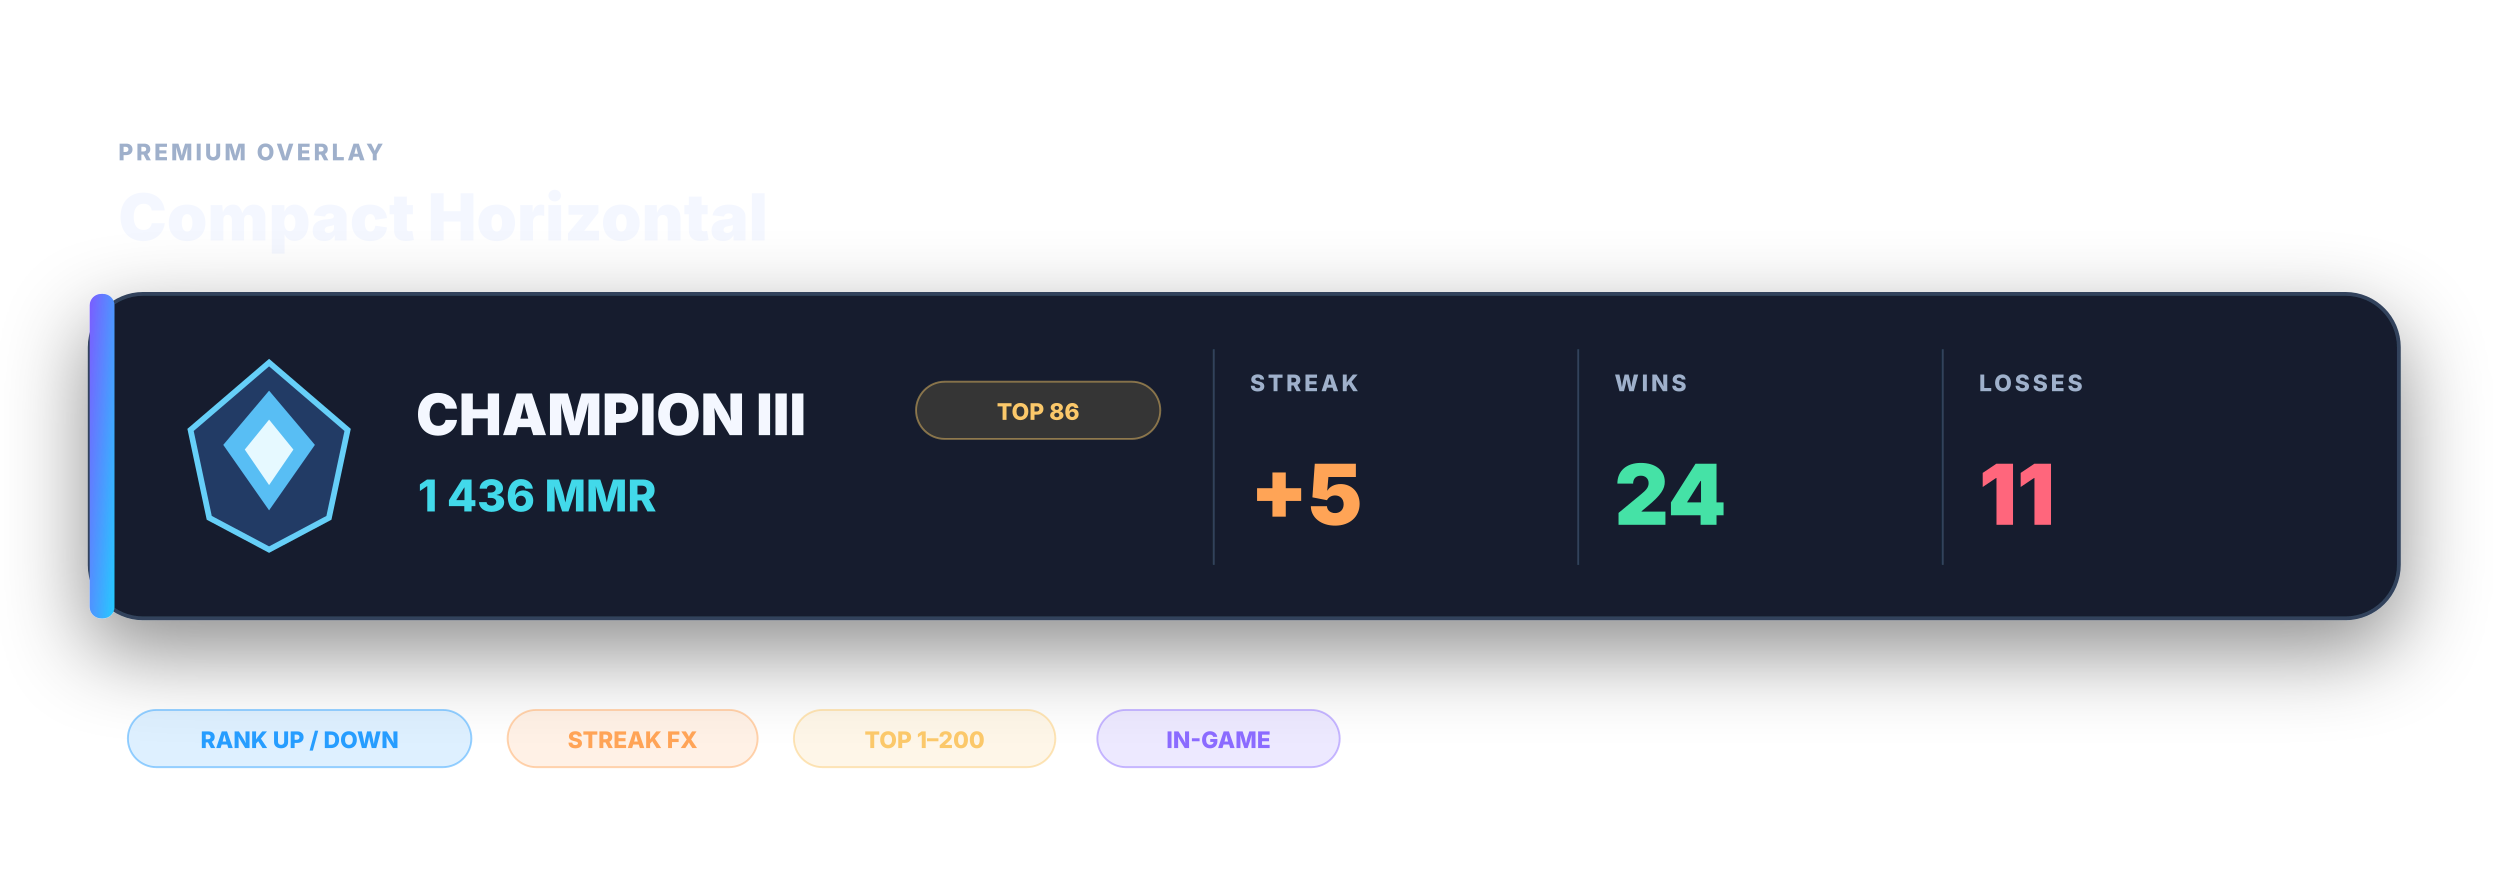
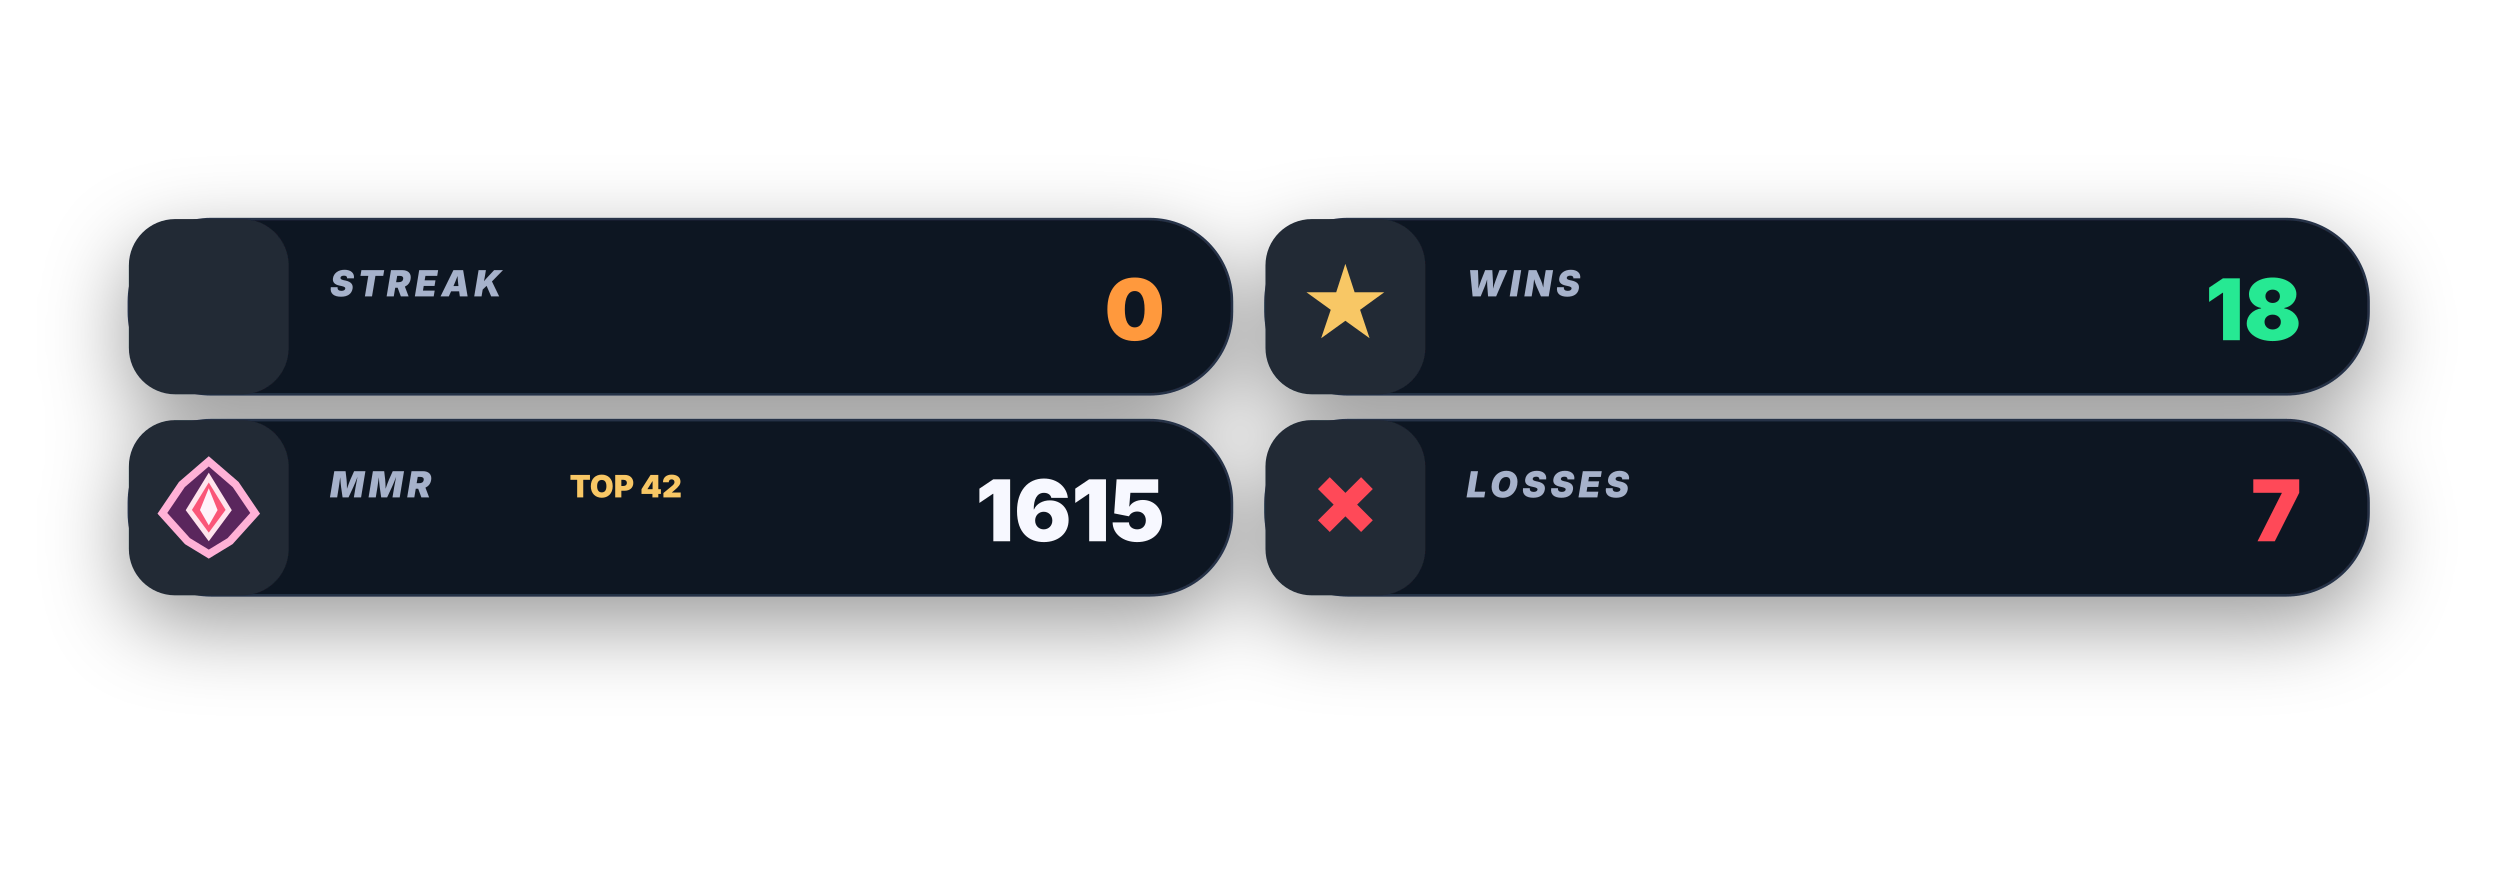
- <svg xmlns="http://www.w3.org/2000/svg" width="1310" height="460" viewBox="0 0 1310 460" fill="none" role="img">
+ <svg xmlns="http://www.w3.org/2000/svg" width="970" height="340" viewBox="0 0 970 340" fill="none">
  <defs>
-     <linearGradient id="win" x1="0" y1="0" x2="1" y2="1">
-       <stop stop-color="#1F334E" />
-       <stop offset="1" stop-color="#111926" />
+     <filter id="soft" x="-35%" y="-80%" width="170%" height="260%">
+       <feDropShadow dx="0" dy="11" stdDeviation="16" flood-color="#000" flood-opacity=".4" />
+     </filter>
+     <linearGradient id="gb" x1="0" y1="0" x2="1" y2="1">
+       <stop stop-color="#263754" />
+       <stop offset="1" stop-color="#0A1423" />
    </linearGradient>
-     <linearGradient id="accent" x1="0" y1="0" x2="1" y2="1">
-       <stop stop-color="#7B5CFF" />
-       <stop offset="1" stop-color="#24CBFF" />
+     <linearGradient id="ring" x1="0" y1="0" x2="1" y2="1">
+       <stop stop-color="#52FFB9" />
+       <stop offset=".5" stop-color="#FDFB66" />
+       <stop offset="1" stop-color="#FFB44E" />
    </linearGradient>
-     <linearGradient id="gold" x1="0" y1="0" x2="1" y2="1">
-       <stop stop-color="#D68E3D" />
-       <stop offset=".5" stop-color="#FFDF96" />
-       <stop offset="1" stop-color="#BF782F" />
-     </linearGradient>
-     <filter id="shadow" x="-30%" y="-50%" width="170%" height="220%">
-       <feDropShadow dx="0" dy="16" stdDeviation="22" flood-color="#000000" flood-opacity=".45" />
-     </filter>
  </defs>
-   <text x="62" y="84" font-size="12" fill="#9FB0CB" font-family="Montserrat,Inter,Arial,sans-serif" font-weight="800" text-anchor="start" letter-spacing="1.5">PREMIUM OVERLAY</text>
-   <text x="62" y="126" font-size="34" fill="#F4F7FF" font-family="Montserrat,Inter,Arial,sans-serif" font-weight="900" text-anchor="start">Compact Horizontal</text>
-   <g filter="url(#shadow)">
-     <rect x="47" y="154" width="1210" height="170" rx="28" fill="#131D2D" stroke="#32435C" stroke-width="2" />
-     <rect x="47" y="154" width="13" height="170" rx="6" fill="url(#accent)" stroke="none" stroke-width="1" />
-     <path d="M 141 190 L 182.16 225.28 L 172.36 271.34 L 141 288 L 109.64 271.34 L 99.84 225.28 Z" fill="#233B65" stroke="#66CFF8" stroke-width="3" />
-     <path d="M 141 204.7 L 165.01 233.12 L 141 267.42 L 116.99 233.12 Z" fill="#58BEF4" />
-     <path d="M 141 219.89 L 153.74 235.57 L 141 254.19 L 128.26 235.57 Z" fill="#E6F9FF" />
-     <text x="218" y="228" font-size="30" fill="#F4F7FF" font-family="Montserrat,Inter,Arial,sans-serif" font-weight="900" text-anchor="start">CHAMPION III</text>
-     <text x="219" y="268" font-size="23" fill="#42D9EA" font-family="Montserrat,Inter,Arial,sans-serif" font-weight="800" text-anchor="start">1 436 MMR</text>
-     <rect x="480" y="200" width="128" height="30" rx="15" fill="#FBC86A26" stroke="#FBC86A77" stroke-width="1" />
-     <text x="544" y="220" font-size="12" fill="#FBC86A" font-family="Montserrat,Inter,Arial,sans-serif" font-weight="800" text-anchor="middle">TOP 86</text>
-     <line x1="636" y1="183" x2="636" y2="296" stroke="#32435C" stroke-width="1" />
-     <text x="655" y="205" font-size="12" fill="#9FB0CB" font-family="Montserrat,Inter,Arial,sans-serif" font-weight="800" text-anchor="start" letter-spacing="1.5">STREAK</text>
-     <text x="655" y="275" font-size="44" fill="#FFA457" font-family="Montserrat,Inter,Arial,sans-serif" font-weight="900" text-anchor="start">+5</text>
-     <line x1="827" y1="183" x2="827" y2="296" stroke="#32435C" stroke-width="1" />
-     <text x="846" y="205" font-size="12" fill="#9FB0CB" font-family="Montserrat,Inter,Arial,sans-serif" font-weight="800" text-anchor="start" letter-spacing="1.5">WINS</text>
-     <text x="846" y="275" font-size="44" fill="#44E2A6" font-family="Montserrat,Inter,Arial,sans-serif" font-weight="900" text-anchor="start">24</text>
-     <line x1="1018" y1="183" x2="1018" y2="296" stroke="#32435C" stroke-width="1" />
-     <text x="1037" y="205" font-size="12" fill="#9FB0CB" font-family="Montserrat,Inter,Arial,sans-serif" font-weight="800" text-anchor="start" letter-spacing="1.5">LOSSES</text>
-     <text x="1037" y="275" font-size="44" fill="#FF667C" font-family="Montserrat,Inter,Arial,sans-serif" font-weight="900" text-anchor="start">11</text>
+   <g filter="url(#soft)">
+     <rect x="50" y="85" width="428" height="68" rx="32" fill="#111721" stroke="#253147" />
+     <rect x="50" y="85" width="62" height="68" rx="18" fill="#202936" stroke="none" />
+     <text x="128" y="115" fill="#A6B2CB" font-size="14" font-family="Montserrat,Inter,Arial,sans-serif" font-weight="900" text-anchor="start" font-style="italic" letter-spacing="1.6">STREAK</text>
+     <text x="452" y="132" fill="#FF993E" font-size="33" font-family="Montserrat,Inter,Arial,sans-serif" font-weight="950" text-anchor="end">0</text>
+     <rect x="50" y="163" width="428" height="68" rx="32" fill="#111721" stroke="#253147" />
+     <rect x="50" y="163" width="62" height="68" rx="18" fill="#202936" stroke="none" />
+     <path d="M81 179 L91.44 188 L99 199.16 L89.28 209.96 L81 215 L72.72 209.96 L63 199.16 L70.56 188Z" fill="#5A255D" stroke="#FFB1D6" stroke-width="3" />
+     <path d="M81 185.3L88.74 197.9L81 208.34L73.26 197.9Z" fill="#FA5678" stroke="#FFE4ED" stroke-width="2" />
+     <path d="M81 189.44L84.42 197.9L81 203.84L77.58 197.9Z" fill="#FFF2FA" />
+     <text x="128" y="193" fill="#A6B2CB" font-size="14" font-family="Montserrat,Inter,Arial,sans-serif" font-weight="900" text-anchor="start" font-style="italic" letter-spacing="1.6">MMR</text>
+     <text x="452" y="210" fill="#F7F8FF" font-size="33" font-family="Montserrat,Inter,Arial,sans-serif" font-weight="950" text-anchor="end">1615</text>
+     <text x="221" y="193" fill="#F8C765" font-size="12" font-family="Montserrat,Inter,Arial,sans-serif" font-weight="950" text-anchor="start">TOP 42</text>
+     <rect x="491" y="85" width="428" height="68" rx="32" fill="#111721" stroke="#253147" />
+     <rect x="491" y="85" width="62" height="68" rx="18" fill="#202936" stroke="none" />
+     <text x="522" y="131" fill="#F8C765" font-size="35" font-family="Montserrat,Inter,Arial,sans-serif" font-weight="900" text-anchor="middle">★</text>
+     <text x="569" y="115" fill="#A6B2CB" font-size="14" font-family="Montserrat,Inter,Arial,sans-serif" font-weight="900" text-anchor="start" font-style="italic" letter-spacing="1.6">WINS</text>
+     <text x="893" y="132" fill="#26E993" font-size="33" font-family="Montserrat,Inter,Arial,sans-serif" font-weight="950" text-anchor="end">18</text>
+     <rect x="491" y="163" width="428" height="68" rx="32" fill="#111721" stroke="#253147" />
+     <rect x="491" y="163" width="62" height="68" rx="18" fill="#202936" stroke="none" />
+     <text x="522" y="207" fill="#FF4A59" font-size="38" font-family="Montserrat,Inter,Arial,sans-serif" font-weight="900" text-anchor="middle">×</text>
+     <text x="569" y="193" fill="#A6B2CB" font-size="14" font-family="Montserrat,Inter,Arial,sans-serif" font-weight="900" text-anchor="start" font-style="italic" letter-spacing="1.6">LOSSES</text>
+     <text x="893" y="210" fill="#FF4A59" font-size="33" font-family="Montserrat,Inter,Arial,sans-serif" font-weight="950" text-anchor="end">7</text>
  </g>
-   <rect x="67" y="372" width="180" height="30" rx="15" fill="#269DFF26" stroke="#269DFF77" stroke-width="1" />
-   <text x="157" y="392" font-size="12" fill="#269DFF" font-family="Montserrat,Inter,Arial,sans-serif" font-weight="800" text-anchor="middle">RANK UP / DOWN</text>
-   <rect x="266" y="372" width="131" height="30" rx="15" fill="#FFA45726" stroke="#FFA45777" stroke-width="1" />
-   <text x="331.5" y="392" font-size="12" fill="#FFA457" font-family="Montserrat,Inter,Arial,sans-serif" font-weight="800" text-anchor="middle">STREAK FX</text>
-   <rect x="416" y="372" width="137" height="30" rx="15" fill="#FBC86A26" stroke="#FBC86A77" stroke-width="1" />
-   <text x="484.5" y="392" font-size="12" fill="#FBC86A" font-family="Montserrat,Inter,Arial,sans-serif" font-weight="800" text-anchor="middle">TOP 1–200</text>
-   <rect x="575" y="372" width="127" height="30" rx="15" fill="#8B6BFF26" stroke="#8B6BFF77" stroke-width="1" />
-   <text x="638.5" y="392" font-size="12" fill="#8B6BFF" font-family="Montserrat,Inter,Arial,sans-serif" font-weight="800" text-anchor="middle">IN-GAME</text>
</svg>
